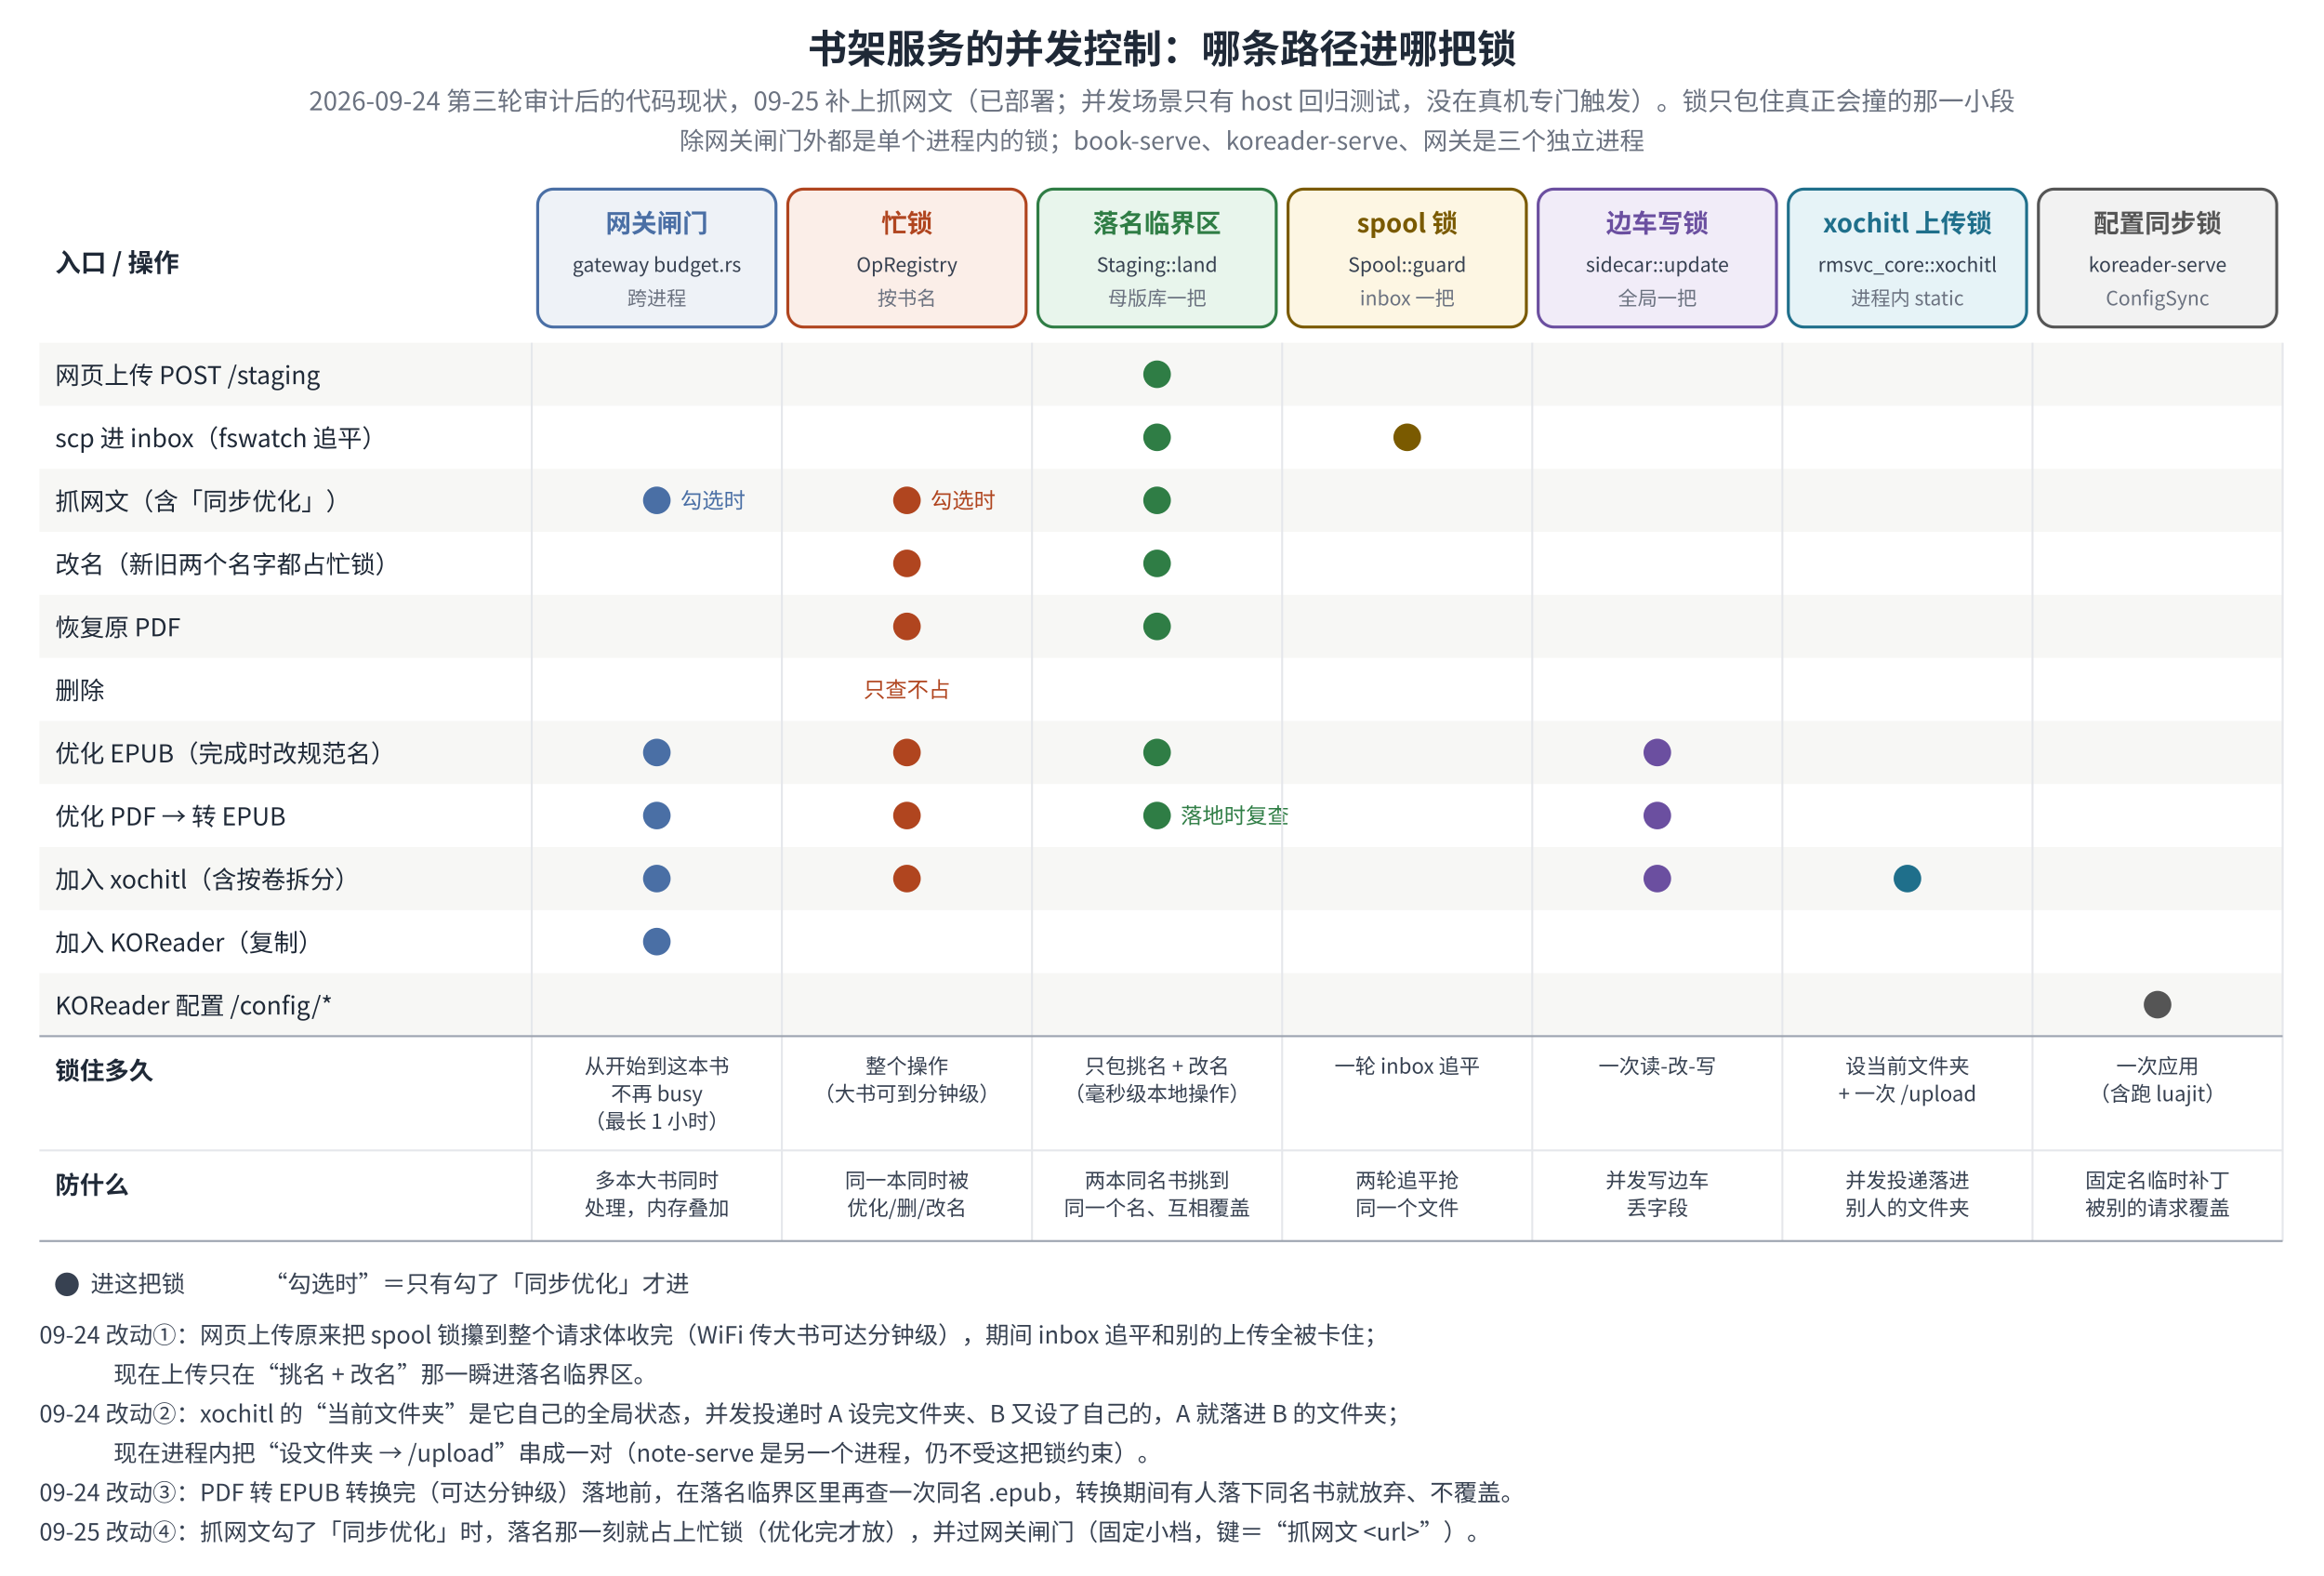
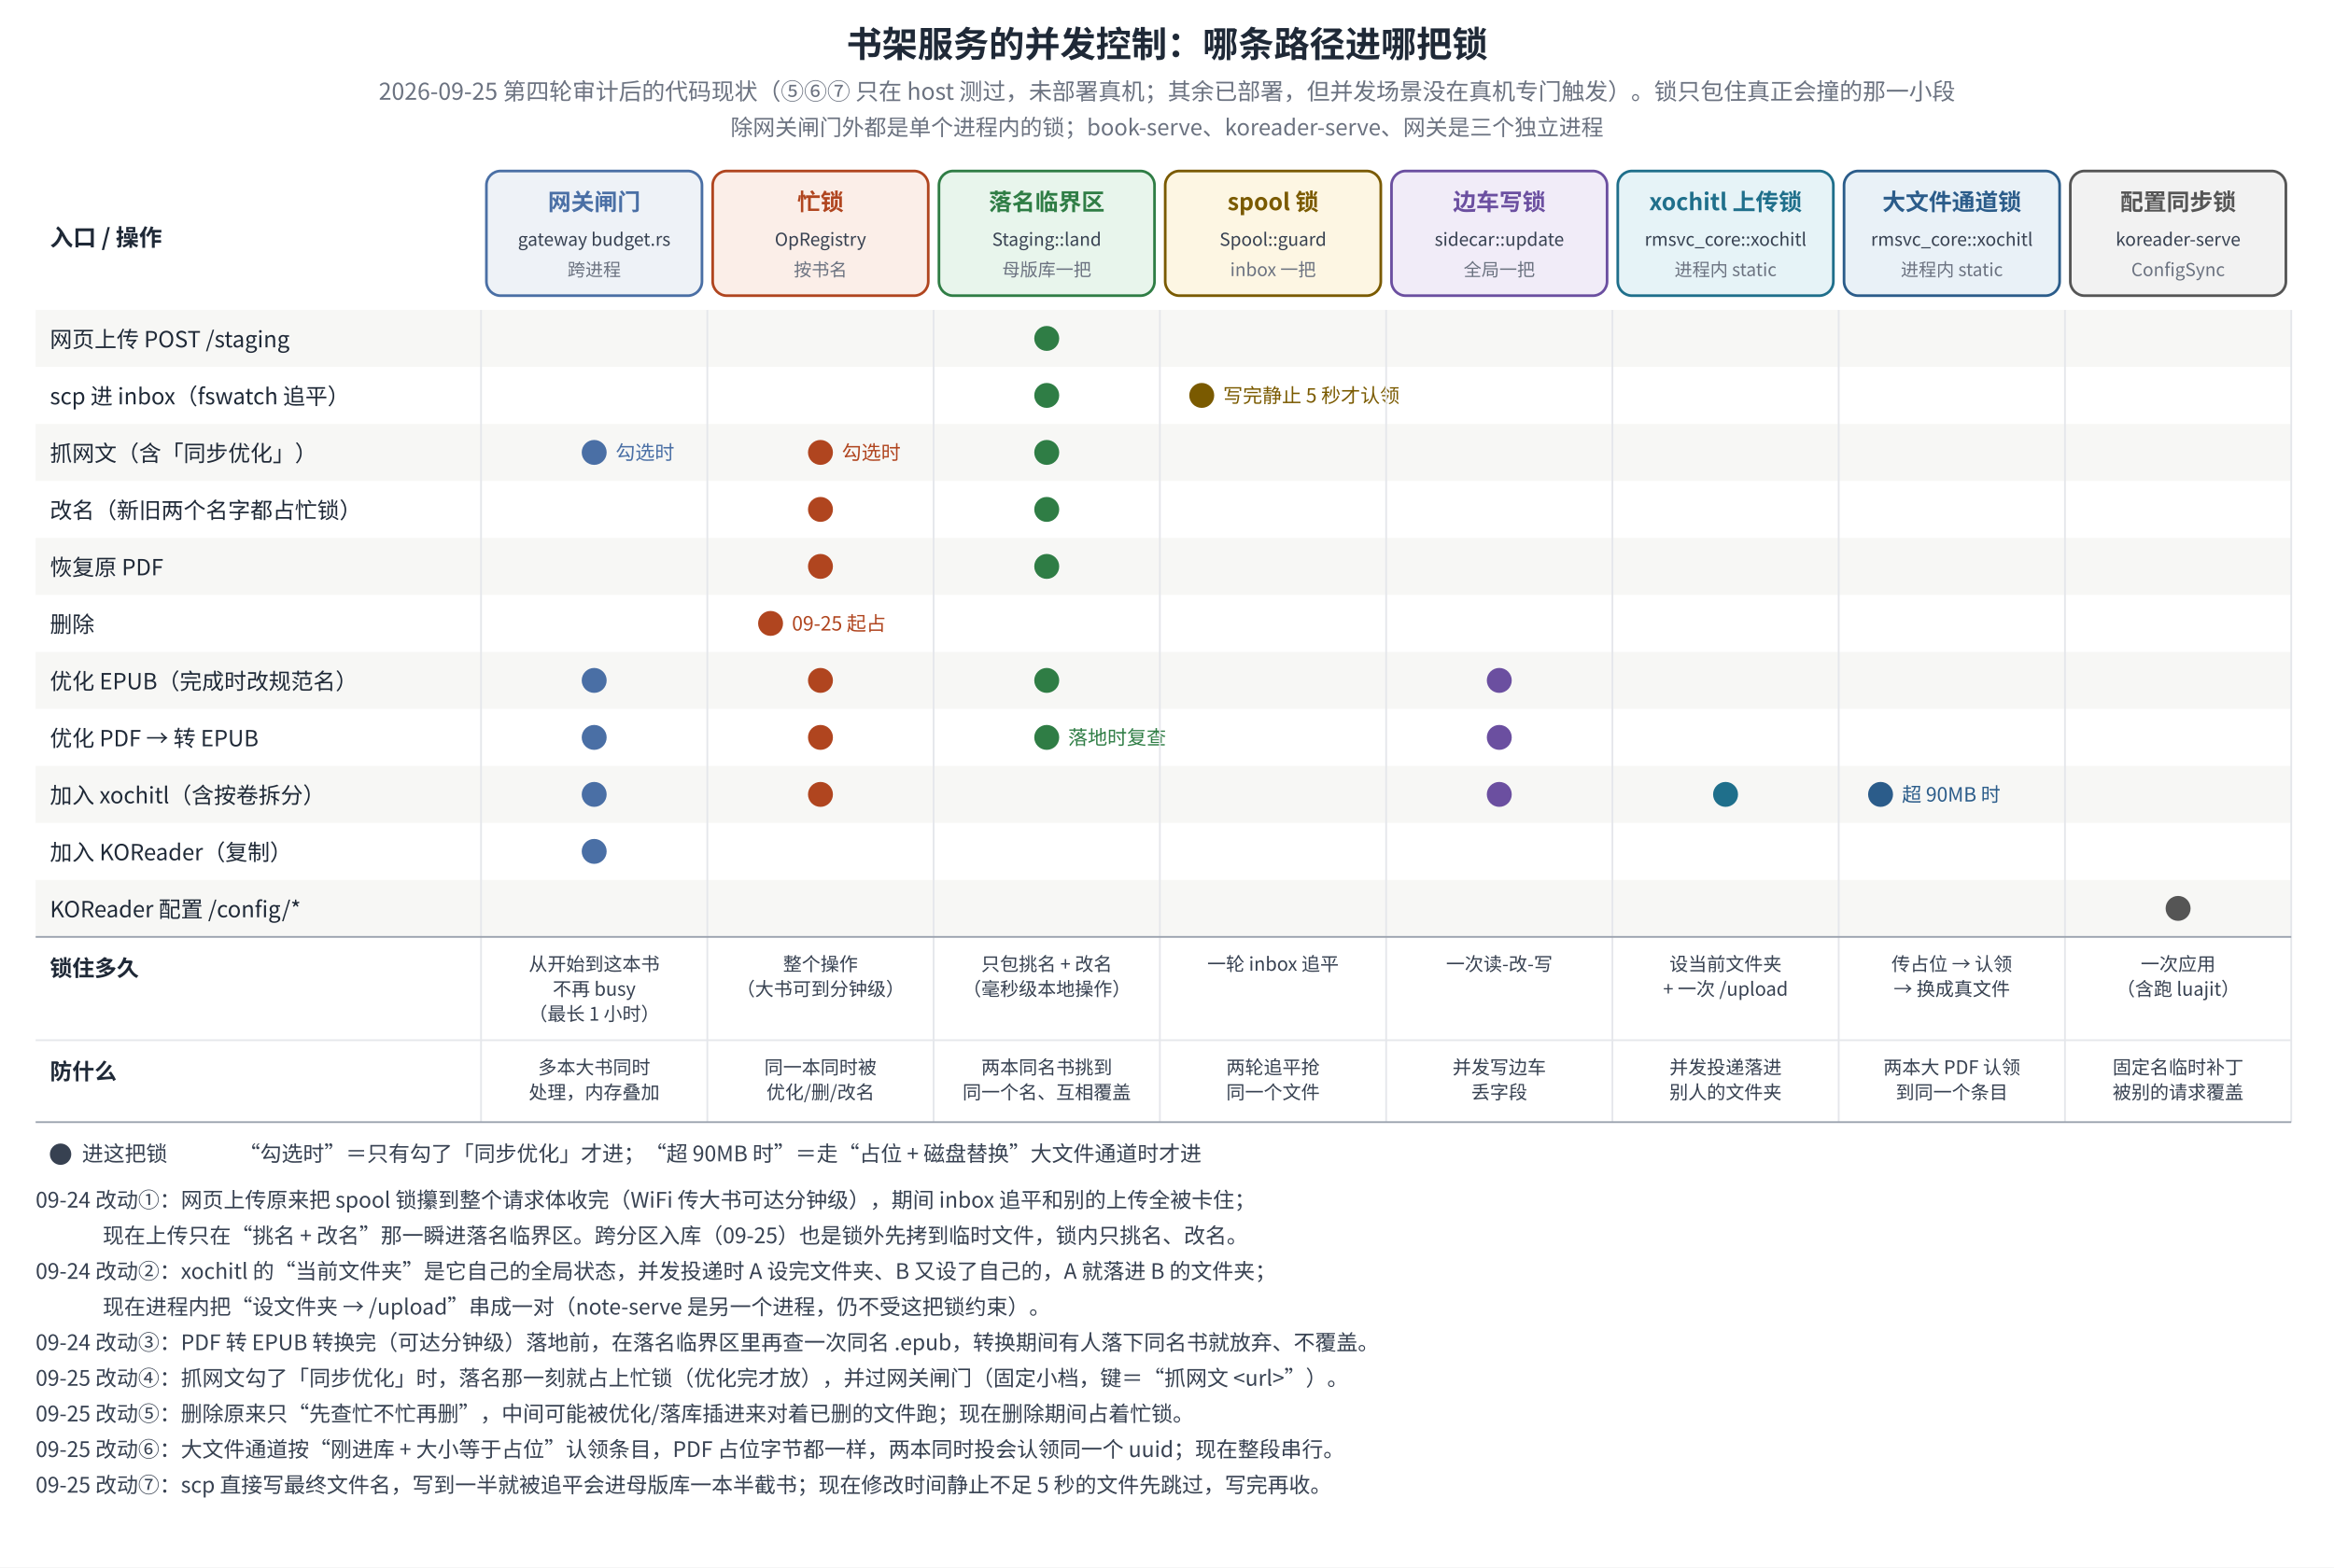
- <svg xmlns="http://www.w3.org/2000/svg" width="1180" height="800" viewBox="0 0 1180 800" font-family="Noto Sans CJK SC, sans-serif">
-   <rect width="1180" height="800" fill="#ffffff" />
-   <text x="590.0" y="32" text-anchor="middle" font-size="20" font-weight="bold" fill="#1f2937">书架服务的并发控制：哪条路径进哪把锁</text>
-   <text x="590.0" y="56" text-anchor="middle" font-size="13" fill="#6b7280">2026-09-24 第三轮审计后的代码现状，09-25 补上抓网文（已部署；并发场景只有 host 回归测试，没在真机专门触发）。锁只包住真正会撞的那一小段</text>
-   <text x="590.0" y="76" text-anchor="middle" font-size="12.5" fill="#6b7280">除网关闸门外都是单个进程内的锁；book-serve、koreader-serve、网关是三个独立进程</text>
+ <svg xmlns="http://www.w3.org/2000/svg" width="1310" height="880" viewBox="0 0 1310 880" font-family="Noto Sans CJK SC, sans-serif">
+   <rect width="1310" height="880" fill="#ffffff" />
+   <text x="655.0" y="32" text-anchor="middle" font-size="20" font-weight="bold" fill="#1f2937">书架服务的并发控制：哪条路径进哪把锁</text>
+   <text x="655.0" y="56" text-anchor="middle" font-size="13" fill="#6b7280">2026-09-25 第四轮审计后的代码现状（⑤⑥⑦ 只在 host 测过，未部署真机；其余已部署，但并发场景没在真机专门触发）。锁只包住真正会撞的那一小段</text>
+   <text x="655.0" y="76" text-anchor="middle" font-size="12.5" fill="#6b7280">除网关闸门外都是单个进程内的锁；book-serve、koreader-serve、网关是三个独立进程</text>
  <rect x="273" y="96" width="121" height="70" rx="8" fill="#eef2f7" stroke="#4a6fa5" stroke-width="1.5" />
  <text x="333.5" y="118" text-anchor="middle" font-size="13" font-weight="bold" fill="#4a6fa5">网关闸门</text>
  <text x="333.5" y="138" text-anchor="middle" font-size="10" fill="#374151">gateway budget.rs</text>
  <text x="333.5" y="155" text-anchor="middle" font-size="10" fill="#6b7280">跨进程</text>
  <rect x="400" y="96" width="121" height="70" rx="8" fill="#fbeee8" stroke="#b0451f" stroke-width="1.5" />
  <text x="460.5" y="118" text-anchor="middle" font-size="13" font-weight="bold" fill="#b0451f">忙锁</text>
  <text x="460.5" y="138" text-anchor="middle" font-size="10" fill="#374151">OpRegistry</text>
  <text x="460.5" y="155" text-anchor="middle" font-size="10" fill="#6b7280">按书名</text>
  <rect x="527" y="96" width="121" height="70" rx="8" fill="#e8f5ec" stroke="#2f7d45" stroke-width="1.5" />
  <text x="587.5" y="118" text-anchor="middle" font-size="13" font-weight="bold" fill="#2f7d45">落名临界区</text>
  <text x="587.5" y="138" text-anchor="middle" font-size="10" fill="#374151">Staging::land</text>
  <text x="587.5" y="155" text-anchor="middle" font-size="10" fill="#6b7280">母版库一把</text>
  <rect x="654" y="96" width="121" height="70" rx="8" fill="#fdf6e3" stroke="#7a5a00" stroke-width="1.5" />
  <text x="714.5" y="118" text-anchor="middle" font-size="13" font-weight="bold" fill="#7a5a00">spool 锁</text>
  <text x="714.5" y="138" text-anchor="middle" font-size="10" fill="#374151">Spool::guard</text>
  <text x="714.5" y="155" text-anchor="middle" font-size="10" fill="#6b7280">inbox 一把</text>
  <rect x="781" y="96" width="121" height="70" rx="8" fill="#f1ecf8" stroke="#6b4fa0" stroke-width="1.5" />
  <text x="841.5" y="118" text-anchor="middle" font-size="13" font-weight="bold" fill="#6b4fa0">边车写锁</text>
  <text x="841.5" y="138" text-anchor="middle" font-size="10" fill="#374151">sidecar::update</text>
  <text x="841.5" y="155" text-anchor="middle" font-size="10" fill="#6b7280">全局一把</text>
  <rect x="908" y="96" width="121" height="70" rx="8" fill="#e6f3f7" stroke="#1f6f8b" stroke-width="1.5" />
  <text x="968.5" y="118" text-anchor="middle" font-size="13" font-weight="bold" fill="#1f6f8b">xochitl 上传锁</text>
  <text x="968.5" y="138" text-anchor="middle" font-size="10" fill="#374151">rmsvc_core::xochitl</text>
  <text x="968.5" y="155" text-anchor="middle" font-size="10" fill="#6b7280">进程内 static</text>
-   <rect x="1035" y="96" width="121" height="70" rx="8" fill="#f2f2f2" stroke="#555555" stroke-width="1.5" />
-   <text x="1095.5" y="118" text-anchor="middle" font-size="13" font-weight="bold" fill="#555555">配置同步锁</text>
-   <text x="1095.5" y="138" text-anchor="middle" font-size="10" fill="#374151">koreader-serve</text>
-   <text x="1095.5" y="155" text-anchor="middle" font-size="10" fill="#6b7280">ConfigSync</text>
+   <rect x="1035" y="96" width="121" height="70" rx="8" fill="#e9f1f7" stroke="#2b5c8a" stroke-width="1.5" />
+   <text x="1095.5" y="118" text-anchor="middle" font-size="13" font-weight="bold" fill="#2b5c8a">大文件通道锁</text>
+   <text x="1095.5" y="138" text-anchor="middle" font-size="10" fill="#374151">rmsvc_core::xochitl</text>
+   <text x="1095.5" y="155" text-anchor="middle" font-size="10" fill="#6b7280">进程内 static</text>
+   <rect x="1162" y="96" width="121" height="70" rx="8" fill="#f2f2f2" stroke="#555555" stroke-width="1.5" />
+   <text x="1222.5" y="118" text-anchor="middle" font-size="13" font-weight="bold" fill="#555555">配置同步锁</text>
+   <text x="1222.5" y="138" text-anchor="middle" font-size="10" fill="#374151">koreader-serve</text>
+   <text x="1222.5" y="155" text-anchor="middle" font-size="10" fill="#6b7280">ConfigSync</text>
  <text x="28" y="138" font-size="13" font-weight="bold" fill="#1f2937">入口 / 操作</text>
-   <rect x="20" y="174" width="1139" height="32" fill="#f7f7f5" />
+   <rect x="20" y="174" width="1266" height="32" fill="#f7f7f5" />
  <text x="28" y="195" font-size="12.5" fill="#1f2937">网页上传  POST /staging</text>
-   <circle cx="587.5" cy="190.0" r="7" fill="#2f7d45" />
+   <circle cx="587.5" cy="190" r="7" fill="#2f7d45" />
  <text x="28" y="227" font-size="12.5" fill="#1f2937">scp 进 inbox（fswatch 追平）</text>
-   <circle cx="587.5" cy="222.0" r="7" fill="#2f7d45" />
-   <circle cx="714.5" cy="222.0" r="7" fill="#7a5a00" />
-   <rect x="20" y="238" width="1139" height="32" fill="#f7f7f5" />
+   <circle cx="587.5" cy="222" r="7" fill="#2f7d45" />
+   <circle cx="674.5" cy="222" r="7" fill="#7a5a00" />
+   <text x="686.5" y="226" font-size="11" fill="#7a5a00">写完静止 5 秒才认领</text>
+   <rect x="20" y="238" width="1266" height="32" fill="#f7f7f5" />
  <text x="28" y="259" font-size="12.5" fill="#1f2937">抓网文（含「同步优化」）</text>
-   <circle cx="333.5" cy="254.0" r="7" fill="#4a6fa5" />
-   <text x="345.5" y="258.0" font-size="11" fill="#4a6fa5">勾选时</text>
-   <circle cx="460.5" cy="254.0" r="7" fill="#b0451f" />
-   <text x="472.5" y="258.0" font-size="11" fill="#b0451f">勾选时</text>
-   <circle cx="587.5" cy="254.0" r="7" fill="#2f7d45" />
+   <circle cx="333.5" cy="254" r="7" fill="#4a6fa5" />
+   <text x="345.5" y="258" font-size="11" fill="#4a6fa5">勾选时</text>
+   <circle cx="460.5" cy="254" r="7" fill="#b0451f" />
+   <text x="472.5" y="258" font-size="11" fill="#b0451f">勾选时</text>
+   <circle cx="587.5" cy="254" r="7" fill="#2f7d45" />
  <text x="28" y="291" font-size="12.5" fill="#1f2937">改名（新旧两个名字都占忙锁）</text>
-   <circle cx="460.5" cy="286.0" r="7" fill="#b0451f" />
-   <circle cx="587.5" cy="286.0" r="7" fill="#2f7d45" />
-   <rect x="20" y="302" width="1139" height="32" fill="#f7f7f5" />
+   <circle cx="460.5" cy="286" r="7" fill="#b0451f" />
+   <circle cx="587.5" cy="286" r="7" fill="#2f7d45" />
+   <rect x="20" y="302" width="1266" height="32" fill="#f7f7f5" />
  <text x="28" y="323" font-size="12.5" fill="#1f2937">恢复原 PDF</text>
-   <circle cx="460.5" cy="318.0" r="7" fill="#b0451f" />
-   <circle cx="587.5" cy="318.0" r="7" fill="#2f7d45" />
+   <circle cx="460.5" cy="318" r="7" fill="#b0451f" />
+   <circle cx="587.5" cy="318" r="7" fill="#2f7d45" />
  <text x="28" y="355" font-size="12.5" fill="#1f2937">删除</text>
-   <text x="460.5" y="354.0" text-anchor="middle" font-size="11" fill="#b0451f">只查不占</text>
-   <rect x="20" y="366" width="1139" height="32" fill="#f7f7f5" />
+   <circle cx="432.5" cy="350" r="7" fill="#b0451f" />
+   <text x="444.5" y="354" font-size="11" fill="#b0451f">09-25 起占</text>
+   <rect x="20" y="366" width="1266" height="32" fill="#f7f7f5" />
  <text x="28" y="387" font-size="12.5" fill="#1f2937">优化 EPUB（完成时改规范名）</text>
-   <circle cx="333.5" cy="382.0" r="7" fill="#4a6fa5" />
-   <circle cx="460.5" cy="382.0" r="7" fill="#b0451f" />
-   <circle cx="587.5" cy="382.0" r="7" fill="#2f7d45" />
-   <circle cx="841.5" cy="382.0" r="7" fill="#6b4fa0" />
+   <circle cx="333.5" cy="382" r="7" fill="#4a6fa5" />
+   <circle cx="460.5" cy="382" r="7" fill="#b0451f" />
+   <circle cx="587.5" cy="382" r="7" fill="#2f7d45" />
+   <circle cx="841.5" cy="382" r="7" fill="#6b4fa0" />
  <text x="28" y="419" font-size="12.5" fill="#1f2937">优化 PDF → 转 EPUB</text>
-   <circle cx="333.5" cy="414.0" r="7" fill="#4a6fa5" />
-   <circle cx="460.5" cy="414.0" r="7" fill="#b0451f" />
-   <circle cx="587.5" cy="414.0" r="7" fill="#2f7d45" />
-   <text x="599.5" y="418.0" font-size="11" fill="#2f7d45">落地时复查</text>
-   <circle cx="841.5" cy="414.0" r="7" fill="#6b4fa0" />
-   <rect x="20" y="430" width="1139" height="32" fill="#f7f7f5" />
+   <circle cx="333.5" cy="414" r="7" fill="#4a6fa5" />
+   <circle cx="460.5" cy="414" r="7" fill="#b0451f" />
+   <circle cx="587.5" cy="414" r="7" fill="#2f7d45" />
+   <text x="599.5" y="418" font-size="11" fill="#2f7d45">落地时复查</text>
+   <circle cx="841.5" cy="414" r="7" fill="#6b4fa0" />
+   <rect x="20" y="430" width="1266" height="32" fill="#f7f7f5" />
  <text x="28" y="451" font-size="12.5" fill="#1f2937">加入 xochitl（含按卷拆分）</text>
-   <circle cx="333.5" cy="446.0" r="7" fill="#4a6fa5" />
-   <circle cx="460.5" cy="446.0" r="7" fill="#b0451f" />
-   <circle cx="841.5" cy="446.0" r="7" fill="#6b4fa0" />
-   <circle cx="968.5" cy="446.0" r="7" fill="#1f6f8b" />
+   <circle cx="333.5" cy="446" r="7" fill="#4a6fa5" />
+   <circle cx="460.5" cy="446" r="7" fill="#b0451f" />
+   <circle cx="841.5" cy="446" r="7" fill="#6b4fa0" />
+   <circle cx="968.5" cy="446" r="7" fill="#1f6f8b" />
+   <circle cx="1055.5" cy="446" r="7" fill="#2b5c8a" />
+   <text x="1067.5" y="450" font-size="11" fill="#2b5c8a">超 90MB 时</text>
  <text x="28" y="483" font-size="12.5" fill="#1f2937">加入 KOReader（复制）</text>
-   <circle cx="333.5" cy="478.0" r="7" fill="#4a6fa5" />
-   <rect x="20" y="494" width="1139" height="32" fill="#f7f7f5" />
+   <circle cx="333.5" cy="478" r="7" fill="#4a6fa5" />
+   <rect x="20" y="494" width="1266" height="32" fill="#f7f7f5" />
  <text x="28" y="515" font-size="12.5" fill="#1f2937">KOReader 配置 /config/*</text>
-   <circle cx="1095.5" cy="510.0" r="7" fill="#555555" />
+   <circle cx="1222.5" cy="510" r="7" fill="#555555" />
  <line x1="270" y1="174" x2="270" y2="630" stroke="#e5e7eb" />
  <line x1="397" y1="174" x2="397" y2="630" stroke="#e5e7eb" />
  <line x1="524" y1="174" x2="524" y2="630" stroke="#e5e7eb" />
  <line x1="651" y1="174" x2="651" y2="630" stroke="#e5e7eb" />
  <line x1="778" y1="174" x2="778" y2="630" stroke="#e5e7eb" />
  <line x1="905" y1="174" x2="905" y2="630" stroke="#e5e7eb" />
  <line x1="1032" y1="174" x2="1032" y2="630" stroke="#e5e7eb" />
  <line x1="1159" y1="174" x2="1159" y2="630" stroke="#e5e7eb" />
-   <line x1="20" y1="526" x2="1159" y2="526" stroke="#9ca3af" />
+   <line x1="1286" y1="174" x2="1286" y2="630" stroke="#e5e7eb" />
+   <line x1="20" y1="526" x2="1286" y2="526" stroke="#9ca3af" />
  <text x="28" y="548" font-size="12.5" font-weight="bold" fill="#1f2937">锁住多久</text>
  <text x="333.5" y="545" text-anchor="middle" font-size="10.5" fill="#374151">从开始到这本书</text>
  <text x="333.5" y="559" text-anchor="middle" font-size="10.5" fill="#374151">不再 busy</text>
  <text x="333.5" y="573" text-anchor="middle" font-size="10.5" fill="#374151">（最长 1 小时）</text>
  <text x="460.5" y="545" text-anchor="middle" font-size="10.5" fill="#374151">整个操作</text>
  <text x="460.5" y="559" text-anchor="middle" font-size="10.5" fill="#374151">（大书可到分钟级）</text>
  <text x="587.5" y="545" text-anchor="middle" font-size="10.5" fill="#374151">只包挑名 + 改名</text>
  <text x="587.5" y="559" text-anchor="middle" font-size="10.5" fill="#374151">（毫秒级本地操作）</text>
  <text x="714.5" y="545" text-anchor="middle" font-size="10.5" fill="#374151">一轮 inbox 追平</text>
  <text x="841.5" y="545" text-anchor="middle" font-size="10.5" fill="#374151">一次读-改-写</text>
  <text x="968.5" y="545" text-anchor="middle" font-size="10.5" fill="#374151">设当前文件夹</text>
  <text x="968.5" y="559" text-anchor="middle" font-size="10.5" fill="#374151">+ 一次 /upload</text>
-   <text x="1095.5" y="545" text-anchor="middle" font-size="10.5" fill="#374151">一次应用</text>
-   <text x="1095.5" y="559" text-anchor="middle" font-size="10.5" fill="#374151">（含跑 luajit）</text>
-   <line x1="20" y1="584" x2="1159" y2="584" stroke="#e5e7eb" />
+   <text x="1095.5" y="545" text-anchor="middle" font-size="10.5" fill="#374151">传占位 → 认领</text>
+   <text x="1095.5" y="559" text-anchor="middle" font-size="10.5" fill="#374151">→ 换成真文件</text>
+   <text x="1222.5" y="545" text-anchor="middle" font-size="10.5" fill="#374151">一次应用</text>
+   <text x="1222.5" y="559" text-anchor="middle" font-size="10.5" fill="#374151">（含跑 luajit）</text>
+   <line x1="20" y1="584" x2="1286" y2="584" stroke="#e5e7eb" />
  <text x="28" y="606" font-size="12.5" font-weight="bold" fill="#1f2937">防什么</text>
  <text x="333.5" y="603" text-anchor="middle" font-size="10.5" fill="#374151">多本大书同时</text>
  <text x="333.5" y="617" text-anchor="middle" font-size="10.5" fill="#374151">处理，内存叠加</text>
  <text x="460.5" y="603" text-anchor="middle" font-size="10.5" fill="#374151">同一本同时被</text>
  <text x="460.5" y="617" text-anchor="middle" font-size="10.5" fill="#374151">优化/删/改名</text>
  <text x="587.5" y="603" text-anchor="middle" font-size="10.5" fill="#374151">两本同名书挑到</text>
  <text x="587.5" y="617" text-anchor="middle" font-size="10.5" fill="#374151">同一个名、互相覆盖</text>
  <text x="714.5" y="603" text-anchor="middle" font-size="10.5" fill="#374151">两轮追平抢</text>
  <text x="714.5" y="617" text-anchor="middle" font-size="10.5" fill="#374151">同一个文件</text>
  <text x="841.5" y="603" text-anchor="middle" font-size="10.5" fill="#374151">并发写边车</text>
  <text x="841.5" y="617" text-anchor="middle" font-size="10.5" fill="#374151">丢字段</text>
  <text x="968.5" y="603" text-anchor="middle" font-size="10.5" fill="#374151">并发投递落进</text>
  <text x="968.5" y="617" text-anchor="middle" font-size="10.5" fill="#374151">别人的文件夹</text>
-   <text x="1095.5" y="603" text-anchor="middle" font-size="10.5" fill="#374151">固定名临时补丁</text>
-   <text x="1095.5" y="617" text-anchor="middle" font-size="10.5" fill="#374151">被别的请求覆盖</text>
-   <line x1="20" y1="630" x2="1159" y2="630" stroke="#9ca3af" />
-   <circle cx="34" cy="652" r="6" fill="#374151" />
-   <text x="46" y="656" font-size="12" fill="#374151">进这把锁</text>
-   <text x="134" y="656" font-size="12" fill="#374151">“勾选时”＝只有勾了「同步优化」才进</text>
-   <text x="20" y="682" font-size="12" fill="#374151" xml:space="preserve">09-24 改动①：网页上传原来把 spool 锁攥到整个请求体收完（WiFi 传大书可达分钟级），期间 inbox 追平和别的上传全被卡住；</text>
-   <text x="20" y="702" font-size="12" fill="#374151" xml:space="preserve">              现在上传只在“挑名 + 改名”那一瞬进落名临界区。</text>
-   <text x="20" y="722" font-size="12" fill="#374151" xml:space="preserve">09-24 改动②：xochitl 的“当前文件夹”是它自己的全局状态，并发投递时 A 设完文件夹、B 又设了自己的，A 就落进 B 的文件夹；</text>
-   <text x="20" y="742" font-size="12" fill="#374151" xml:space="preserve">              现在进程内把“设文件夹 → /upload”串成一对（note-serve 是另一个进程，仍不受这把锁约束）。</text>
-   <text x="20" y="762" font-size="12" fill="#374151" xml:space="preserve">09-24 改动③：PDF 转 EPUB 转换完（可达分钟级）落地前，在落名临界区里再查一次同名 .epub，转换期间有人落下同名书就放弃、不覆盖。</text>
-   <text x="20" y="782" font-size="12" fill="#374151" xml:space="preserve">09-25 改动④：抓网文勾了「同步优化」时，落名那一刻就占上忙锁（优化完才放），并过网关闸门（固定小档，键＝“抓网文 &lt;url&gt;”）。</text>
+   <text x="1095.5" y="603" text-anchor="middle" font-size="10.5" fill="#374151">两本大 PDF 认领</text>
+   <text x="1095.5" y="617" text-anchor="middle" font-size="10.5" fill="#374151">到同一个条目</text>
+   <text x="1222.5" y="603" text-anchor="middle" font-size="10.5" fill="#374151">固定名临时补丁</text>
+   <text x="1222.5" y="617" text-anchor="middle" font-size="10.5" fill="#374151">被别的请求覆盖</text>
+   <line x1="20" y1="630" x2="1286" y2="630" stroke="#9ca3af" />
+   <circle cx="34" cy="648" r="6" fill="#374151" />
+   <text x="46" y="652" font-size="12" fill="#374151">进这把锁</text>
+   <text x="134" y="652" font-size="12" fill="#374151">“勾选时”＝只有勾了「同步优化」才进；“超 90MB 时”＝走“占位 + 磁盘替换”大文件通道时才进</text>
+   <text x="20" y="678" font-size="12" fill="#374151" xml:space="preserve">09-24 改动①：网页上传原来把 spool 锁攥到整个请求体收完（WiFi 传大书可达分钟级），期间 inbox 追平和别的上传全被卡住；</text>
+   <text x="20" y="698" font-size="12" fill="#374151" xml:space="preserve">              现在上传只在“挑名 + 改名”那一瞬进落名临界区。跨分区入库（09-25）也是锁外先拷到临时文件，锁内只挑名、改名。</text>
+   <text x="20" y="718" font-size="12" fill="#374151" xml:space="preserve">09-24 改动②：xochitl 的“当前文件夹”是它自己的全局状态，并发投递时 A 设完文件夹、B 又设了自己的，A 就落进 B 的文件夹；</text>
+   <text x="20" y="738" font-size="12" fill="#374151" xml:space="preserve">              现在进程内把“设文件夹 → /upload”串成一对（note-serve 是另一个进程，仍不受这把锁约束）。</text>
+   <text x="20" y="758" font-size="12" fill="#374151" xml:space="preserve">09-24 改动③：PDF 转 EPUB 转换完（可达分钟级）落地前，在落名临界区里再查一次同名 .epub，转换期间有人落下同名书就放弃、不覆盖。</text>
+   <text x="20" y="778" font-size="12" fill="#374151" xml:space="preserve">09-25 改动④：抓网文勾了「同步优化」时，落名那一刻就占上忙锁（优化完才放），并过网关闸门（固定小档，键＝“抓网文 &lt;url&gt;”）。</text>
+   <text x="20" y="798" font-size="12" fill="#374151" xml:space="preserve">09-25 改动⑤：删除原来只“先查忙不忙再删”，中间可能被优化/落库插进来对着已删的文件跑；现在删除期间占着忙锁。</text>
+   <text x="20" y="818" font-size="12" fill="#374151" xml:space="preserve">09-25 改动⑥：大文件通道按“刚进库 + 大小等于占位”认领条目，PDF 占位字节都一样，两本同时投会认领同一个 uuid；现在整段串行。</text>
+   <text x="20" y="838" font-size="12" fill="#374151" xml:space="preserve">09-25 改动⑦：scp 直接写最终文件名，写到一半就被追平会进母版库一本半截书；现在修改时间静止不足 5 秒的文件先跳过，写完再收。</text>
</svg>
